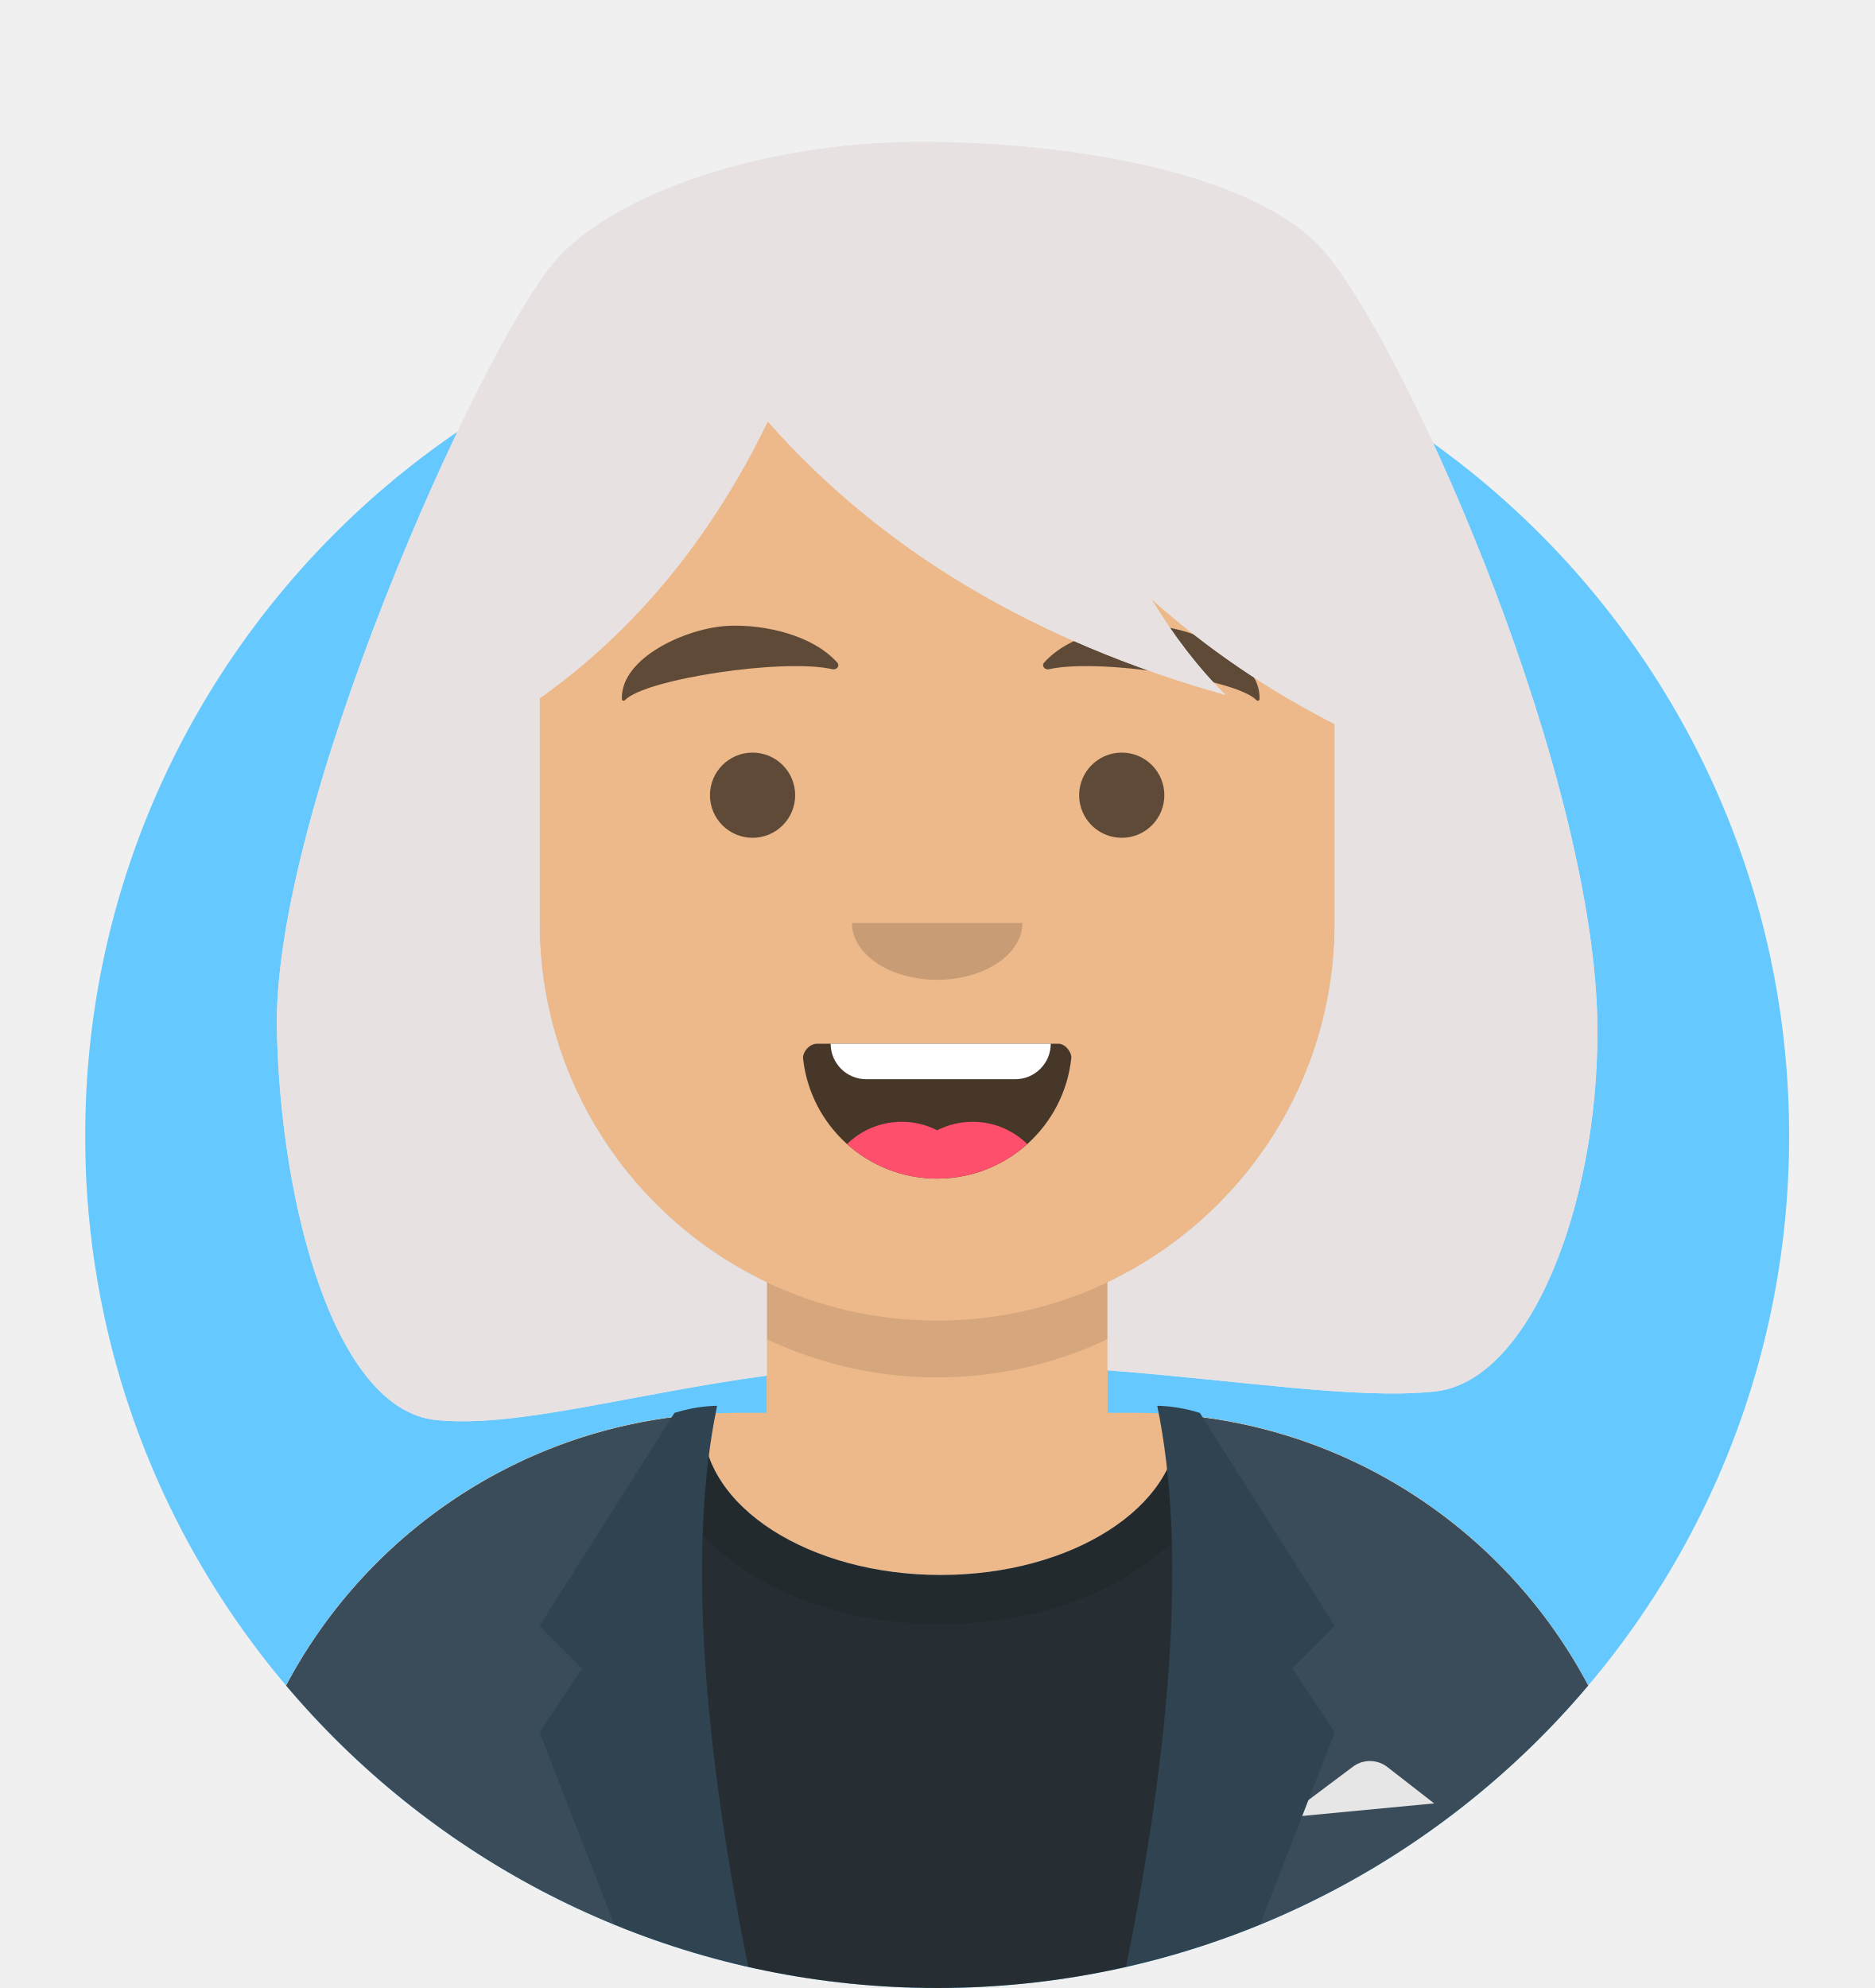
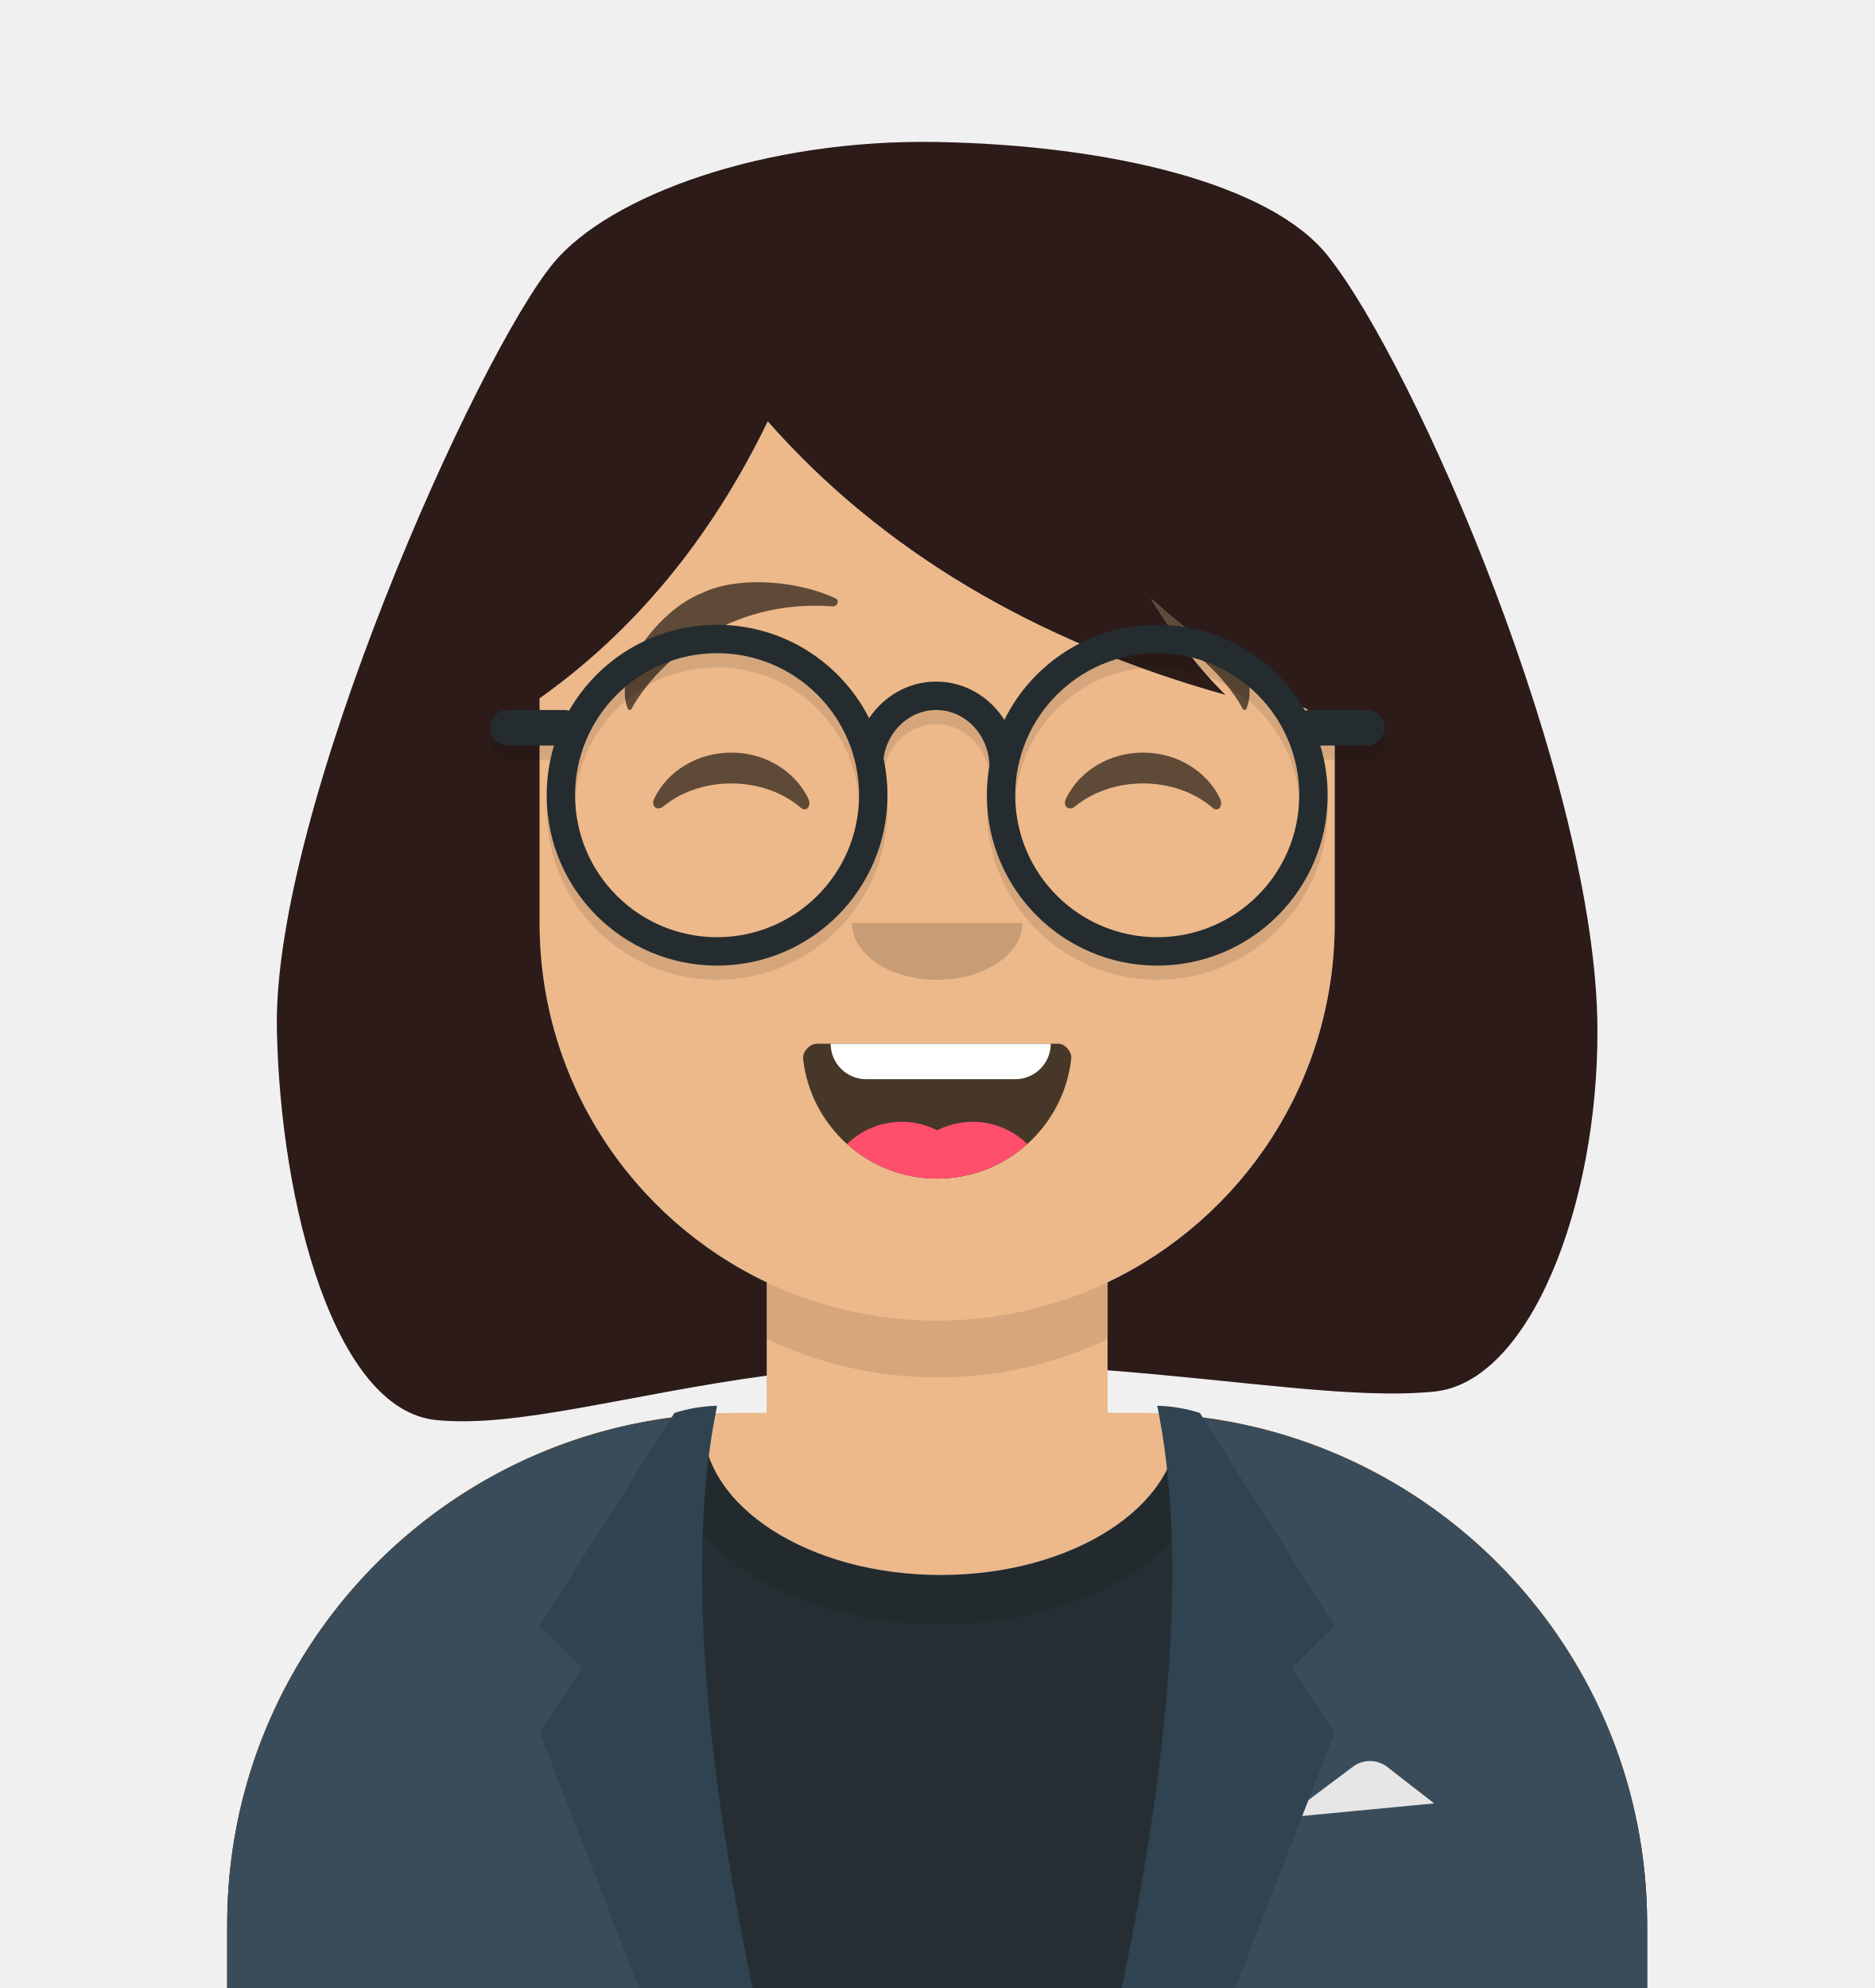
<svg xmlns="http://www.w3.org/2000/svg" xmlns:xlink="http://www.w3.org/1999/xlink" width="264px" height="280px" viewBox="0 0 264 280" version="1.1">
  <defs>
    <circle id="react-path-1" cx="120" cy="120" r="120" />
    <path d="M12,160 C12,226.274 65.726,280 132,280 C198.274,280 252,226.274 252,160 L264,160 L264,-1.42108547e-14 L-3.19744231e-14,-1.42108547e-14 L-3.19744231e-14,160 L12,160 Z" id="react-path-2" />
    <path d="M124,144.611 L124,163 L128,163 L128,163 C167.765,163 200,195.235 200,235 L200,244 L0,244 L0,235 C-4.86974701e-15,195.235 32.235,163 72,163 L72,163 L76,163 L76,144.611 C58.763,136.422 46.372,119.687 44.305,99.881 C38.48,99.058 34,94.052 34,88 L34,74 C34,68.054 38.325,63.118 44,62.166 L44,56 L44,56 C44,25.072 69.072,5.68137151e-15 100,0 L100,0 L100,0 C130.928,-5.68137151e-15 156,25.072 156,56 L156,62.166 C161.675,63.118 166,68.054 166,74 L166,88 C166,94.052 161.52,99.058 155.695,99.881 C153.628,119.687 141.237,136.422 124,144.611 Z" id="react-path-3" />
  </defs>
  <g id="Avataaar" stroke="none" stroke-width="1" fill="none" fill-rule="evenodd">
    <g transform="translate(-825, -1100)" id="Avataaar/Circle">
      <g transform="translate(825, 1100)">
-         <g id="Circle" stroke-width="1" fill-rule="evenodd" transform="translate(12, 40)">
-           <mask id="react-mask-4" fill="white">
-             <use xlink:href="#react-path-1" />
-           </mask>
-           <use id="Circle-Background" fill="#E6E6E6" xlink:href="#react-path-1" />
-           <g id="Color/Palette/Blue-01" mask="url(#react-mask-4)" fill="#65C9FF">
-             <rect id="🖍Color" x="0" y="0" width="240" height="240" />
-           </g>
-         </g>
-         <mask id="react-mask-5" fill="white">
-           <use xlink:href="#react-path-2" />
-         </mask>
        <g id="Mask" />
        <g id="Avataaar" stroke-width="1" fill-rule="evenodd" mask="url(#react-mask-5)">
          <g id="Body" transform="translate(32, 36)">
            <mask id="react-mask-6" fill="white">
              <use xlink:href="#react-path-3" />
            </mask>
            <use fill="#D0C6AC" xlink:href="#react-path-3" />
            <g id="Skin/👶🏽-03-Brown" mask="url(#react-mask-6)" fill="#EDB98A">
              <g transform="translate(0, 0)" id="Color">
                <rect x="0" y="0" width="264" height="280" />
              </g>
            </g>
            <path d="M156,79 L156,102 C156,132.928 130.928,158 100,158 C69.072,158 44,132.928 44,102 L44,79 L44,94 C44,124.928 69.072,150 100,150 C130.928,150 156,124.928 156,94 L156,79 Z" id="Neck-Shadow" fill-opacity="0.1" fill="#000000" mask="url(#react-mask-6)" />
          </g>
          <g id="Clothing/Blazer-+-Shirt" transform="translate(0, 170)">
            <defs>
-               <path d="M133.96,0.295 C170.936,3.325 200,34.294 200,72.052 L200,81 L0,81 L0,72.052 C1.22536245e-14,33.953 29.592,2.765 67.045,0.22 C67.015,0.593 67,0.969 67,1.348 C67,13.211 81.998,22.828 100.5,22.828 C119.002,22.828 134,13.211 134,1.348 C134,0.995 133.987,0.644 133.96,0.295 Z" id="react-path-155" />
+               <path d="M133.96,0.295 C170.936,3.325 200,34.294 200,72.052 L200,81 L0,81 L0,72.052 C1.22536245e-14,33.953 29.592,2.765 67.045,0.22 C67.015,0.593 67,0.969 67,1.348 C67,13.211 81.998,22.828 100.5,22.828 C119.002,22.828 134,13.211 134,1.348 C134,0.995 133.987,0.644 133.96,0.295 Z" id="react-path-341" />
            </defs>
            <g id="Shirt" transform="translate(32, 29)">
-               <mask id="react-mask-156" fill="white">
-                 <use xlink:href="#react-path-155" />
+               <mask id="react-mask-342" fill="white">
+                 <use xlink:href="#react-path-341" />
              </mask>
-               <use id="Clothes" fill="#E6E6E6" xlink:href="#react-path-155" />
-               <g id="Color/Palette/Black" mask="url(#react-mask-156)" fill="#262E33">
+               <use id="Clothes" fill="#E6E6E6" xlink:href="#react-path-341" />
+               <g id="Color/Palette/Black" mask="url(#react-mask-342)" fill="#262E33">
                <g transform="translate(-32, -29)" id="🖍Color">
                  <rect x="0" y="0" width="264" height="110" />
                </g>
              </g>
-               <g id="Shadowy" opacity="0.6" mask="url(#react-mask-156)" fill-opacity="0.16" fill="#000000">
+               <g id="Shadowy" opacity="0.6" mask="url(#react-mask-342)" fill-opacity="0.16" fill="#000000">
                <g transform="translate(60, -25)" id="Hola-👋🏼">
                  <ellipse cx="40.5" cy="27.848" rx="39.635" ry="26.914" />
                </g>
              </g>
            </g>
            <g id="Blazer" transform="translate(32, 28)">
              <path d="M68.785,1.122 C30.512,2.804 -1.89486556e-14,34.365 -1.42108547e-14,73.052 L0,73.052 L0,82 L69.362,82 C65.961,69.92 64,55.709 64,40.5 C64,26.173 65.74,12.731 68.785,1.122 Z M131.638,82 L200,82 L200,73.052 C200,34.707 170.025,3.363 132.229,1.174 C135.265,12.771 137,26.194 137,40.5 C137,55.709 135.039,69.92 131.638,82 Z" id="Saco" fill="#3A4C5A" />
              <path d="M149,58 L158.556,50.833 L158.556,50.833 C159.999,49.751 161.988,49.768 163.412,50.876 L170,56 L149,58 Z" id="Pocket-hanky" fill="#E6E6E6" />
              <path d="M69,1.13686838e-13 C65,19.333 66.667,46.667 74,82 L58,82 L44,46 L50,37 L44,31 L63,1 C65.028,0.369 67.028,0.036 69,1.13686838e-13 Z" id="Wing" fill="#2F4351" />
              <path d="M151,1.13686838e-13 C147,19.333 148.667,46.667 156,82 L140,82 L126,46 L132,37 L126,31 L145,1 C147.028,0.369 149.028,0.036 151,1.13686838e-13 Z" id="Wing" fill="#2F4351" transform="translate(141, 41) scale(-1, 1) translate(-141, -41) " />
            </g>
          </g>
          <g id="Face" transform="translate(76, 82)" fill="#000000">
            <g id="Mouth/Smile" transform="translate(2, 52)">
              <defs>
-                 <path d="M35.118,15.128 C36.176,24.62 44.226,32 54,32 C63.804,32 71.874,24.574 72.892,15.04 C72.974,14.273 72.117,13 71.043,13 C56.149,13 44.738,13 37.087,13 C36.007,13 35.012,14.178 35.118,15.128 Z" id="react-path-53" />
+                 <path d="M35.118,15.128 C36.176,24.62 44.226,32 54,32 C63.804,32 71.874,24.574 72.892,15.04 C72.974,14.273 72.117,13 71.043,13 C56.149,13 44.738,13 37.087,13 C36.007,13 35.012,14.178 35.118,15.128 Z" id="react-path-329" />
              </defs>
-               <mask id="react-mask-54" fill="white">
-                 <use xlink:href="#react-path-53" />
+               <mask id="react-mask-330" fill="white">
+                 <use xlink:href="#react-path-329" />
              </mask>
-               <use id="Mouth" fill-opacity="0.7" fill="#000000" fill-rule="evenodd" xlink:href="#react-path-53" />
-               <rect id="Teeth" fill="#FFFFFF" fill-rule="evenodd" mask="url(#react-mask-54)" x="39" y="2" width="31" height="16" rx="5" />
-               <g id="Tongue" stroke-width="1" fill-rule="evenodd" mask="url(#react-mask-54)" fill="#FF4F6D">
+               <use id="Mouth" fill-opacity="0.7" fill="#000000" fill-rule="evenodd" xlink:href="#react-path-329" />
+               <rect id="Teeth" fill="#FFFFFF" fill-rule="evenodd" mask="url(#react-mask-330)" x="39" y="2" width="31" height="16" rx="5" />
+               <g id="Tongue" stroke-width="1" fill-rule="evenodd" mask="url(#react-mask-330)" fill="#FF4F6D">
                <g transform="translate(38, 24)">
                  <circle cx="11" cy="11" r="11" />
                  <circle cx="21" cy="11" r="11" />
                </g>
              </g>
            </g>
            <g id="Nose/Default" transform="translate(28, 40)" fill-opacity="0.16">
              <path d="M16,8 C16,12.418 21.373,16 28,16 L28,16 C34.627,16 40,12.418 40,8" id="Nose" />
            </g>
-             <g id="Eyes/Default-😀" transform="translate(0, 8)" fill-opacity="0.6">
-               <circle id="Eye" cx="30" cy="22" r="6" />
-               <circle id="Eye" cx="82" cy="22" r="6" />
+             <g id="Eyes/Happy-😁" transform="translate(0, 8)" fill-opacity="0.6">
+               <path d="M16.16,22.447 C18.007,18.649 22.164,16 26.998,16 C31.814,16 35.959,18.63 37.815,22.407 C38.367,23.529 37.582,24.447 36.791,23.767 C34.34,21.66 30.859,20.344 26.998,20.344 C23.257,20.344 19.874,21.579 17.438,23.572 C16.547,24.3 15.62,23.558 16.16,22.447 Z" id="Squint" />
+               <path d="M74.16,22.447 C76.007,18.649 80.164,16 84.998,16 C89.814,16 93.959,18.63 95.815,22.407 C96.367,23.529 95.582,24.447 94.791,23.767 C92.34,21.66 88.859,20.344 84.998,20.344 C81.257,20.344 77.874,21.579 75.438,23.572 C74.547,24.3 73.62,23.558 74.16,22.447 Z" id="Squint" />
            </g>
-             <g id="Eyebrow/Natural/Default-Natural" fill-opacity="0.6">
-               <path d="M26.039,6.21 C20.278,6.983 11.293,12.005 12.044,17.818 C12.069,18.008 12.357,18.067 12.481,17.908 C14.967,14.72 34.193,10.037 41.194,11.015 C41.835,11.104 42.258,10.443 41.821,10.03 C38.077,6.495 31.2,5.512 26.039,6.21" id="Eyebrow" transform="translate(27, 12) rotate(5) translate(-27, -12) " />
-               <path d="M85.039,6.21 C79.278,6.983 70.293,12.005 71.044,17.818 C71.069,18.008 71.357,18.067 71.481,17.908 C73.967,14.72 93.193,10.037 100.194,11.015 C100.835,11.104 101.258,10.443 100.821,10.03 C97.077,6.495 90.2,5.512 85.039,6.21" id="Eyebrow" transform="translate(86, 12) scale(-1, 1) rotate(5) translate(-86, -12) " />
+             <g id="Eyebrow/Natural/Raised-Excited-Natural" fill-opacity="0.6">
+               <path d="M22.766,1.578 L23.677,1.176 C28.919,-0.905 36.865,-0.033 41.723,2.299 C42.29,2.571 41.902,3.452 41.321,3.407 C26.402,2.256 16.358,11.553 12.946,17.847 C12.845,18.034 12.539,18.055 12.464,17.881 C10.156,12.562 16.913,3.896 22.766,1.578 Z" id="Eye-Browse-Reddit" />
+               <path d="M80.766,1.578 L81.677,1.176 C86.919,-0.905 94.865,-0.033 99.723,2.299 C100.29,2.571 99.902,3.452 99.321,3.407 C84.402,2.256 74.358,11.553 70.946,17.847 C70.845,18.034 70.539,18.055 70.464,17.881 C68.156,12.562 74.913,3.896 80.766,1.578 Z" id="Eye-Browse-Reddit" transform="translate(85, 9) scale(-1, 1) translate(-85, -9) " />
            </g>
          </g>
          <g id="Top" stroke-width="1" fill-rule="evenodd">
            <defs>
-               <rect id="react-path-141" x="0" y="0" width="264" height="280" />
-               <path d="M38,79.36 L38,111 C38,133.339 51.08,152.623 70,161.611 L70,174.746 C50.363,177.434 34.641,182.164 23.385,181 C9.162,179.531 1.496,150.796 1,126 C0.383,95.164 29.319,30.795 40,18 C47.923,8.509 69.695,0.551 94,1 C118.305,1.449 140.862,6.812 149,17 C161.324,32.428 186.869,91.079 187,126 C187.094,150.8 177.463,175.66 164,177 C152.921,178.103 137.476,175.511 118,173.997 L118,161.611 C136.92,152.623 150,133.339 150,111 L150,82.988 C140.479,78.131 131.863,72.248 124.154,65.341 C127.362,70.637 130.849,75.148 134.613,78.873 C107.596,71.293 86.106,58.45 70.141,40.345 C62.16,56.81 51.446,69.814 38,79.36 Z" id="react-path-142" />
+               <rect id="react-path-579" x="0" y="0" width="264" height="280" />
+               <path d="M38,79.36 L38,111 C38,133.339 51.08,152.623 70,161.611 L70,174.746 C50.363,177.434 34.641,182.164 23.385,181 C9.162,179.531 1.496,150.796 1,126 C0.383,95.164 29.319,30.795 40,18 C47.923,8.509 69.695,0.551 94,1 C118.305,1.449 140.862,6.812 149,17 C161.324,32.428 186.869,91.079 187,126 C187.094,150.8 177.463,175.66 164,177 C152.921,178.103 137.476,175.511 118,173.997 L118,161.611 C136.92,152.623 150,133.339 150,111 L150,82.988 C140.479,78.131 131.863,72.248 124.154,65.341 C127.362,70.637 130.849,75.148 134.613,78.873 C107.596,71.293 86.106,58.45 70.141,40.345 C62.16,56.81 51.446,69.814 38,79.36 Z" id="react-path-580" />
            </defs>
-             <mask id="react-mask-139" fill="white">
-               <use xlink:href="#react-path-141" />
+             <mask id="react-mask-577" fill="white">
+               <use xlink:href="#react-path-579" />
            </mask>
            <g id="Mask" />
-             <g id="Top/Long-Hair/Bob" mask="url(#react-mask-139)">
+             <g id="Top/Long-Hair/Bob" mask="url(#react-mask-577)">
              <g transform="translate(-1, 0)">
                <g id="Hair" stroke-width="1" fill-rule="evenodd" transform="translate(39, 19)">
-                   <mask id="react-mask-140" fill="white">
-                     <use xlink:href="#react-path-142" />
+                   <mask id="react-mask-578" fill="white">
+                     <use xlink:href="#react-path-580" />
                  </mask>
-                   <use id="Combined-Shape" fill="#E6E6E6" xlink:href="#react-path-142" />
-                   <g id="Skin/👶🏽-03-Brown" mask="url(#react-mask-140)" fill="#E8E1E1">
+                   <use id="Combined-Shape" fill="#E6E6E6" xlink:href="#react-path-580" />
+                   <g id="Skin/👶🏽-03-Brown" mask="url(#react-mask-578)" fill="#2C1B18">
                    <g transform="translate(0, 0) " id="Color">
                      <rect x="0" y="0" width="264" height="280" />
                    </g>
+                   </g>
+                 </g>
+                 <g id="Top/_Resources/Round" fill="none" transform="translate(62, 85)">
+                   <defs>
+                     <path d="M80.465,16.394 C84.38,8.459 92.553,3 102,3 C110.92,3 118.703,7.866 122.84,15.088 C123.05,15.031 123.272,15 123.5,15 L131.5,15 C132.881,15 134,16.119 134,17.5 C134,18.881 132.881,20 131.5,20 L124.963,20 C125.637,22.215 126,24.565 126,27 C126,40.255 115.255,51 102,51 C88.745,51 78,40.255 78,27 C78,25.578 78.124,24.185 78.361,22.831 C78.276,18.455 74.914,15 70.862,15 C67.126,15 63.975,17.94 63.442,21.83 C63.807,23.495 64,25.225 64,27 C64,40.255 53.255,51 40,51 C26.745,51 16,40.255 16,27 C16,24.565 16.363,22.215 17.037,20 L10.5,20 C9.119,20 8,18.881 8,17.5 C8,16.119 9.119,15 10.5,15 L10.5,15 L18.5,15 C18.728,15 18.95,15.031 19.16,15.088 C23.297,7.866 31.08,3 40,3 C49.352,3 57.455,8.349 61.416,16.155 C63.493,13.039 66.949,11 70.862,11 C74.875,11 78.407,13.144 80.465,16.394 Z M40,47 C51.046,47 60,38.046 60,27 C60,15.954 51.046,7 40,7 C28.954,7 20,15.954 20,27 C20,38.046 28.954,47 40,47 Z M102,47 C113.046,47 122,38.046 122,27 C122,15.954 113.046,7 102,7 C90.954,7 82,15.954 82,27 C82,38.046 90.954,47 102,47 Z" id="react-path-627" />
+                     <filter x="-0.8%" y="-2.1%" width="101.6%" height="108.3%" filterUnits="objectBoundingBox" id="react-filter-628">
+                       <feOffset dx="0" dy="2" in="SourceAlpha" result="shadowOffsetOuter1" />
+                       <feColorMatrix values="0 0 0 0 0   0 0 0 0 0   0 0 0 0 0  0 0 0 0.1 0" type="matrix" in="shadowOffsetOuter1" />
+                     </filter>
+                   </defs>
+                   <g id="Lennon-Glasses">
+                     <use fill="black" fill-opacity="1" filter="url(#react-filter-628)" xlink:href="#react-path-627" />
+                     <use fill="#252C2F" fill-rule="evenodd" xlink:href="#react-path-627" />
                  </g>
                </g>
              </g>
            </g>
          </g>
        </g>
      </g>
    </g>
  </g>
</svg>
